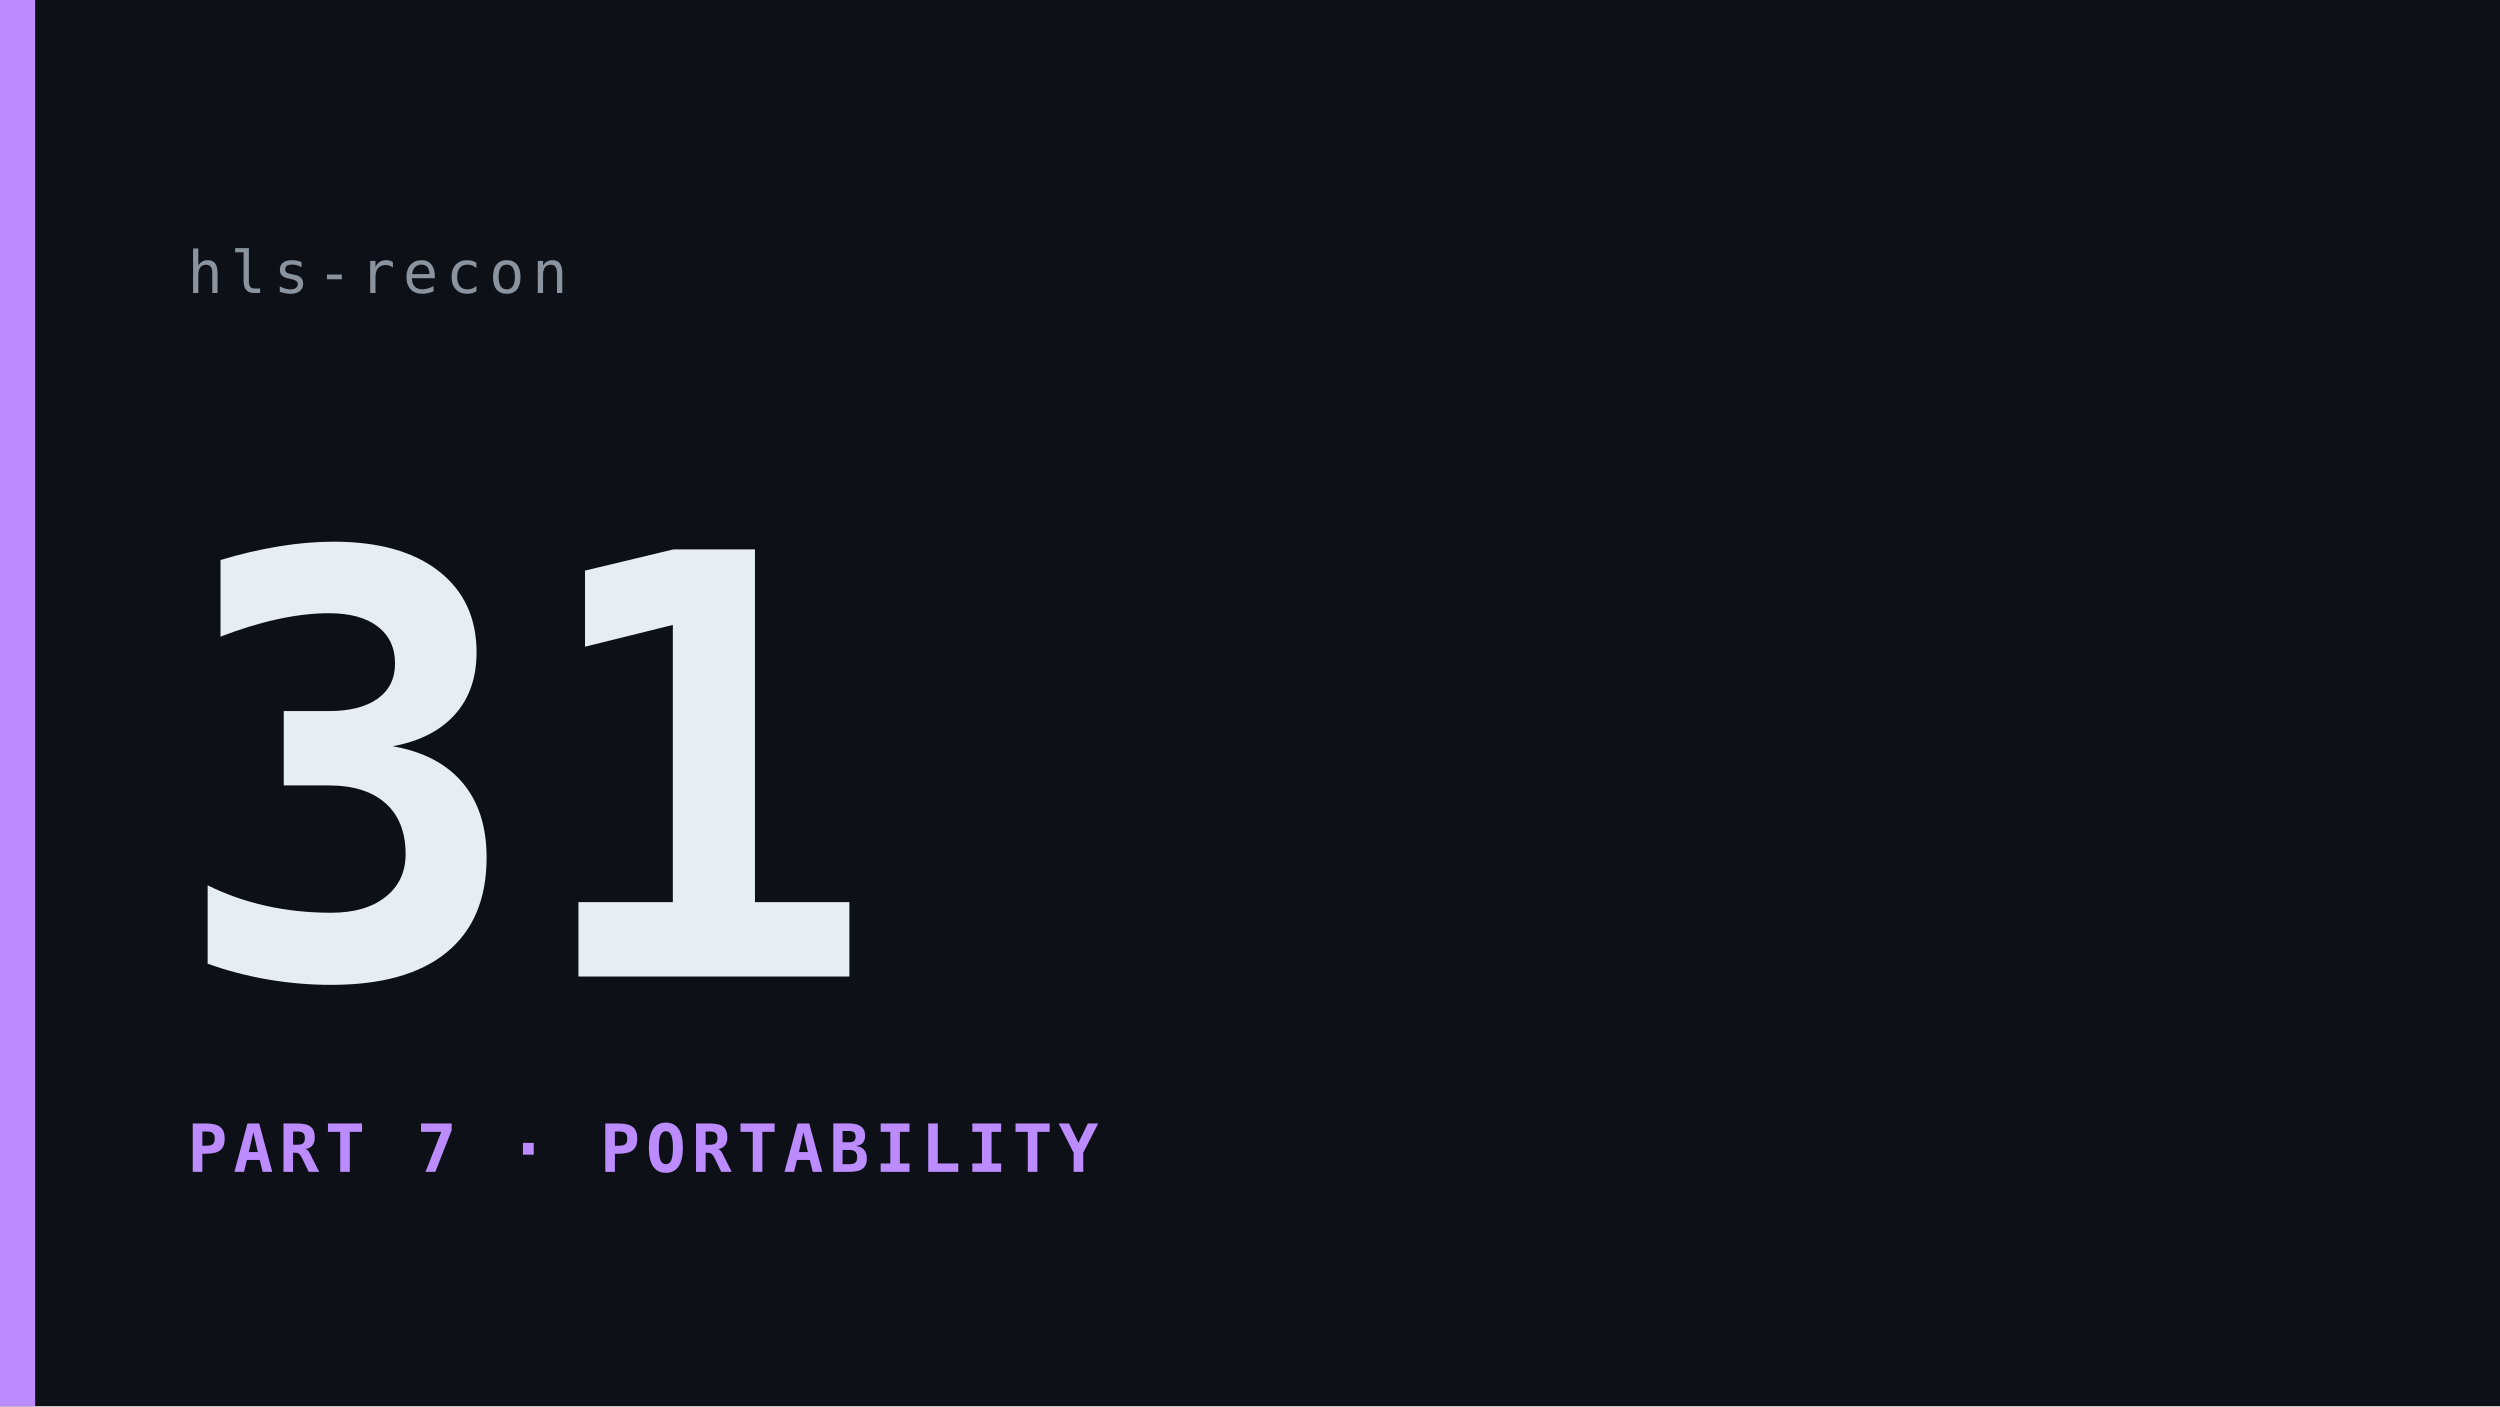
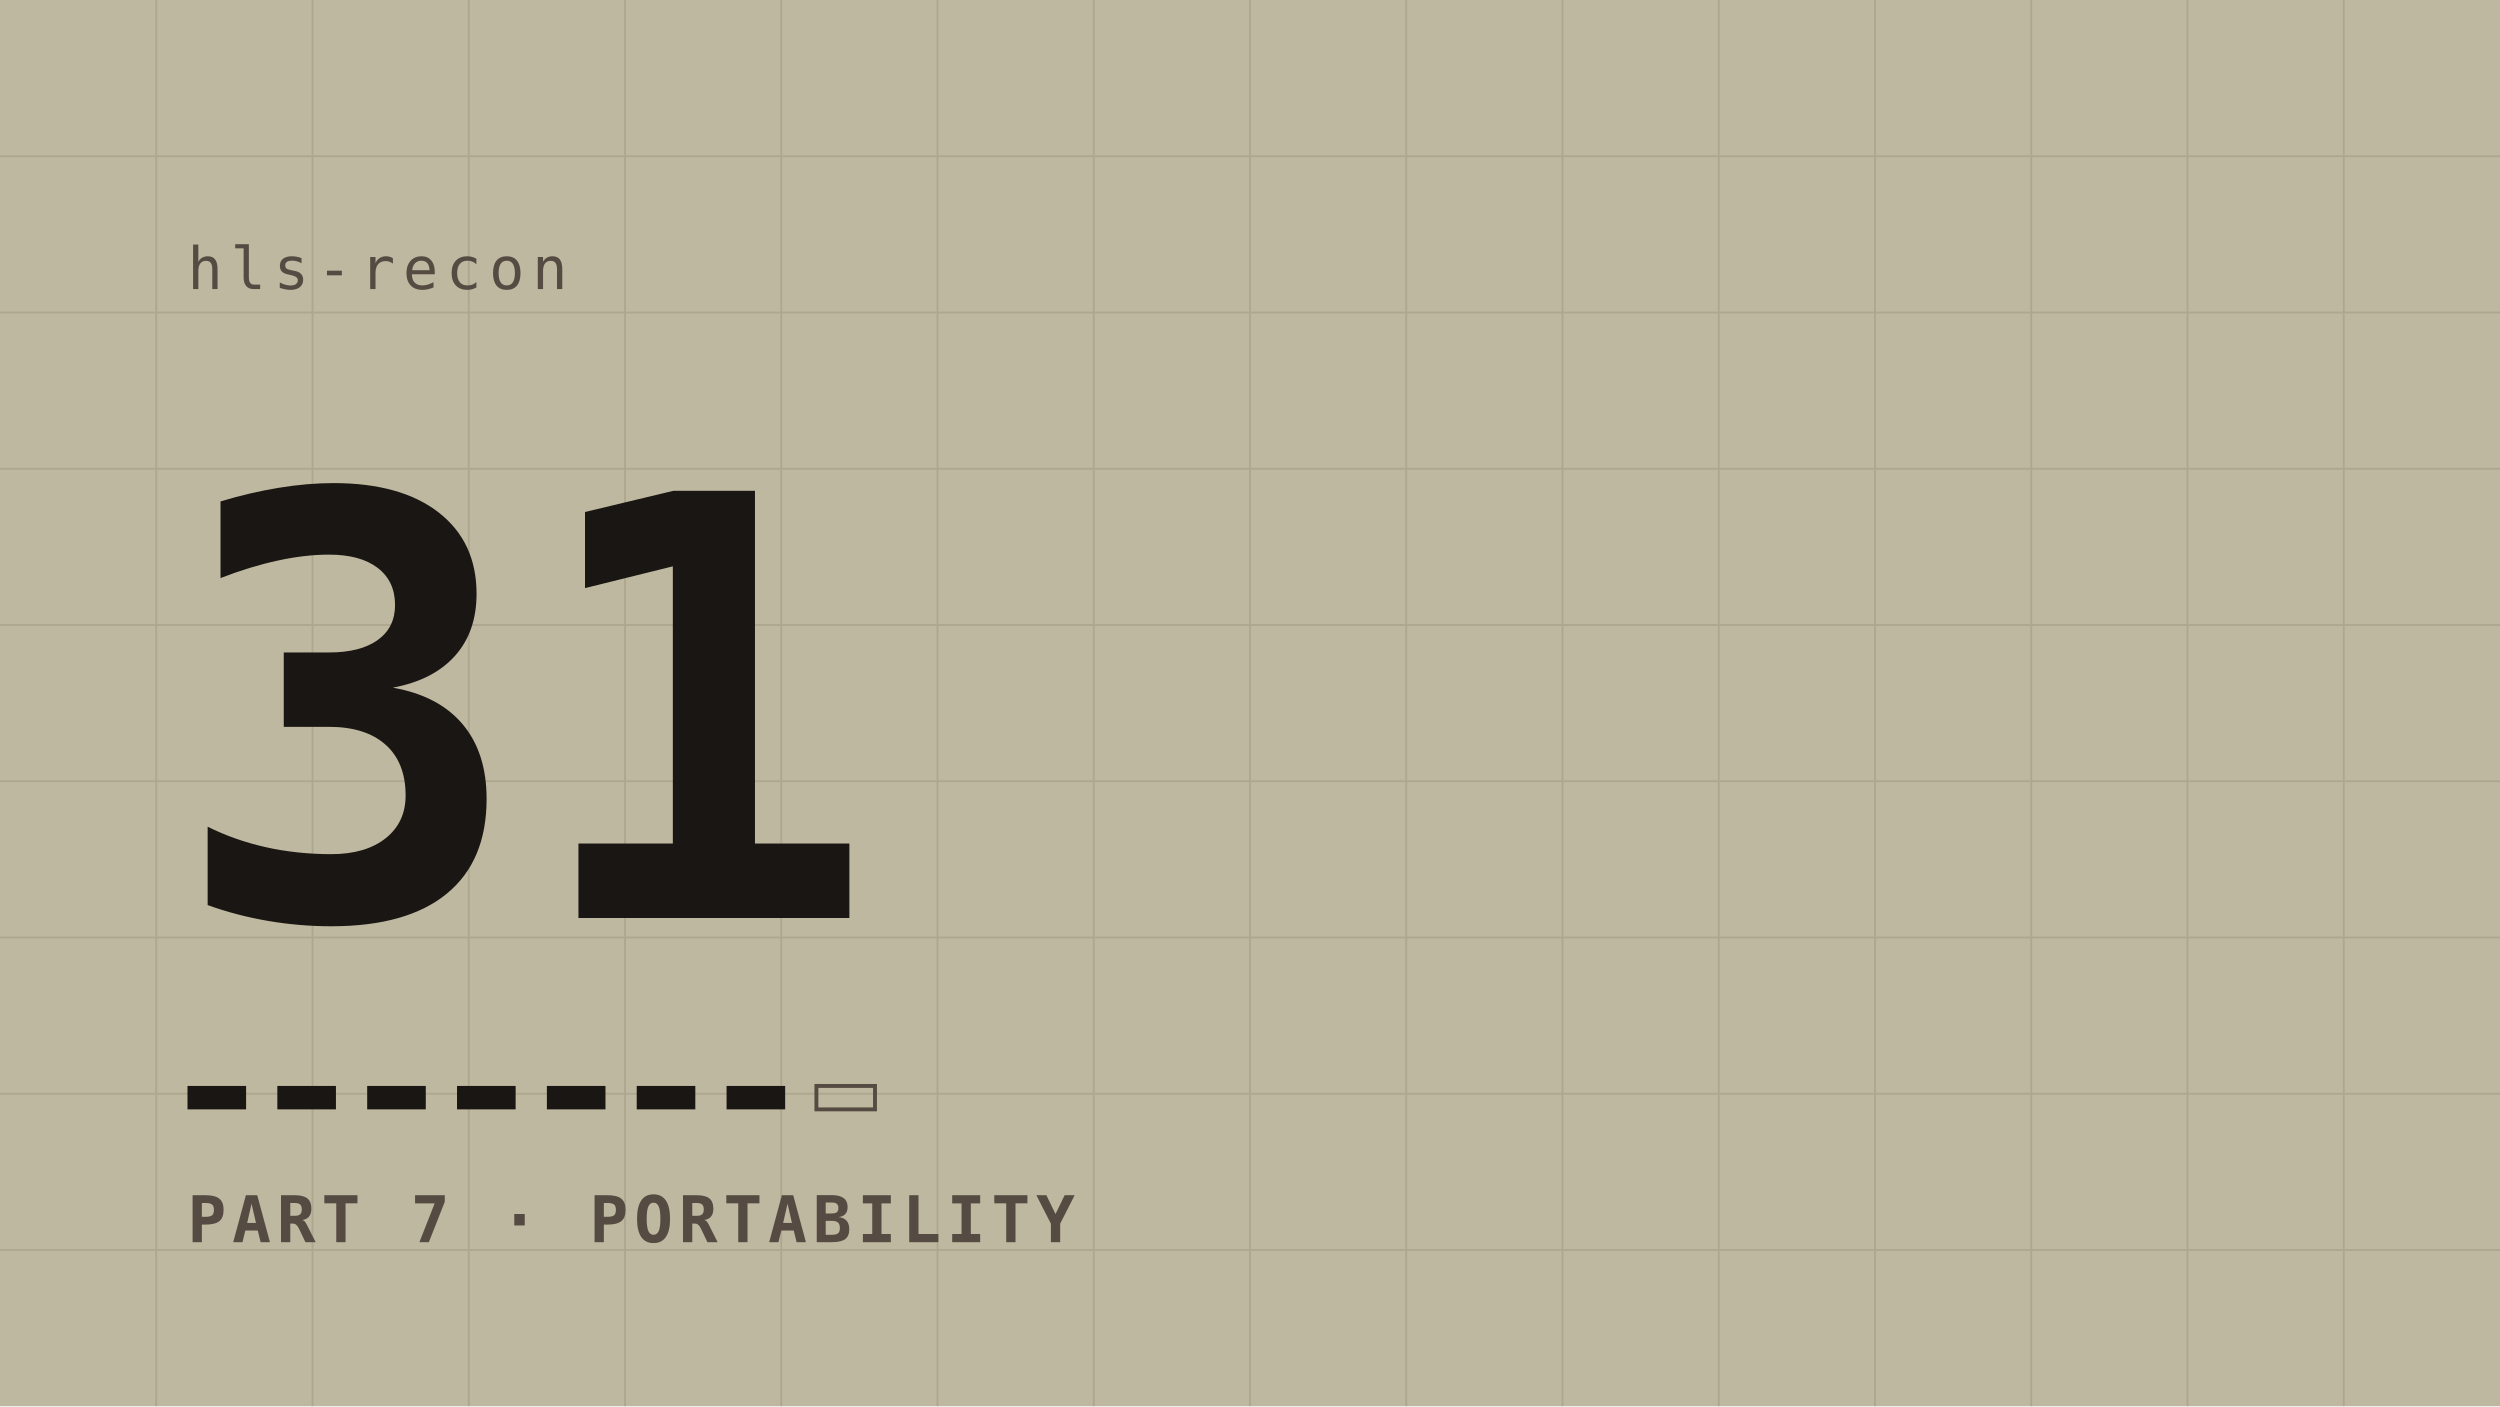
- <svg xmlns="http://www.w3.org/2000/svg" viewBox="0 0 1280 720" role="img" aria-label="hls-recon 제31장 유니코드 정규화">
-   <style>
-     .bg{fill:#0d1117}.ink{fill:#e6edf3}.muted{fill:#8b949e}.acc{fill:#bc8cff}
-   </style>
-   <rect class="bg" width="1280" height="720" />
-   <rect class="acc" x="0" y="0" width="18" height="720" />
-   <text class="muted" x="96" y="150" font-family="ui-monospace, SFMono-Regular, Menlo, Consolas, monospace" font-size="30" letter-spacing="4">hls-recon</text>
-   <text class="ink" x="88" y="500" font-family="ui-monospace, SFMono-Regular, Menlo, Consolas, monospace" font-size="300" font-weight="700">31</text>
-   <text class="acc" x="96" y="600" font-family="ui-monospace, SFMono-Regular, Menlo, Consolas, monospace" font-size="34" font-weight="700" letter-spacing="3">PART 7 · PORTABILITY</text>
+ <svg xmlns="http://www.w3.org/2000/svg" viewBox="0 0 1280 720" width="1280" height="720">
+   <rect width="1280" height="720" fill="#bfb8a0" />
+   <path d="M80 0V720M160 0V720M240 0V720M320 0V720M400 0V720M480 0V720M560 0V720M640 0V720M720 0V720M800 0V720M880 0V720M960 0V720M1040 0V720M1120 0V720M1200 0V720M0 80H1280M0 160H1280M0 240H1280M0 320H1280M0 400H1280M0 480H1280M0 560H1280M0 640H1280" stroke="#948c76" stroke-width="1" opacity=".38" fill="none" />
+   <text x="96" y="148" font-family="ui-monospace, SFMono-Regular, Menlo, Consolas, monospace" font-size="30" font-weight="400" letter-spacing="4" fill="#554b42">hls-recon</text>
+   <text x="88" y="470" font-family="ui-monospace, SFMono-Regular, Menlo, Consolas, monospace" font-size="300" font-weight="700" fill="#1a1613">31</text>
+   <rect x="96" y="556" width="30" height="12" fill="#1a1613" />
+   <rect x="142" y="556" width="30" height="12" fill="#1a1613" />
+   <rect x="188" y="556" width="30" height="12" fill="#1a1613" />
+   <rect x="234" y="556" width="30" height="12" fill="#1a1613" />
+   <rect x="280" y="556" width="30" height="12" fill="#1a1613" />
+   <rect x="326" y="556" width="30" height="12" fill="#1a1613" />
+   <rect x="372" y="556" width="30" height="12" fill="#1a1613" />
+   <rect x="418" y="556" width="30" height="12" fill="none" stroke="#554b42" stroke-width="2" />
+   <text x="96" y="636" font-family="ui-monospace, SFMono-Regular, Menlo, Consolas, monospace" font-size="33" font-weight="700" letter-spacing="3" fill="#554b42">PART 7 · PORTABILITY</text>
</svg>
